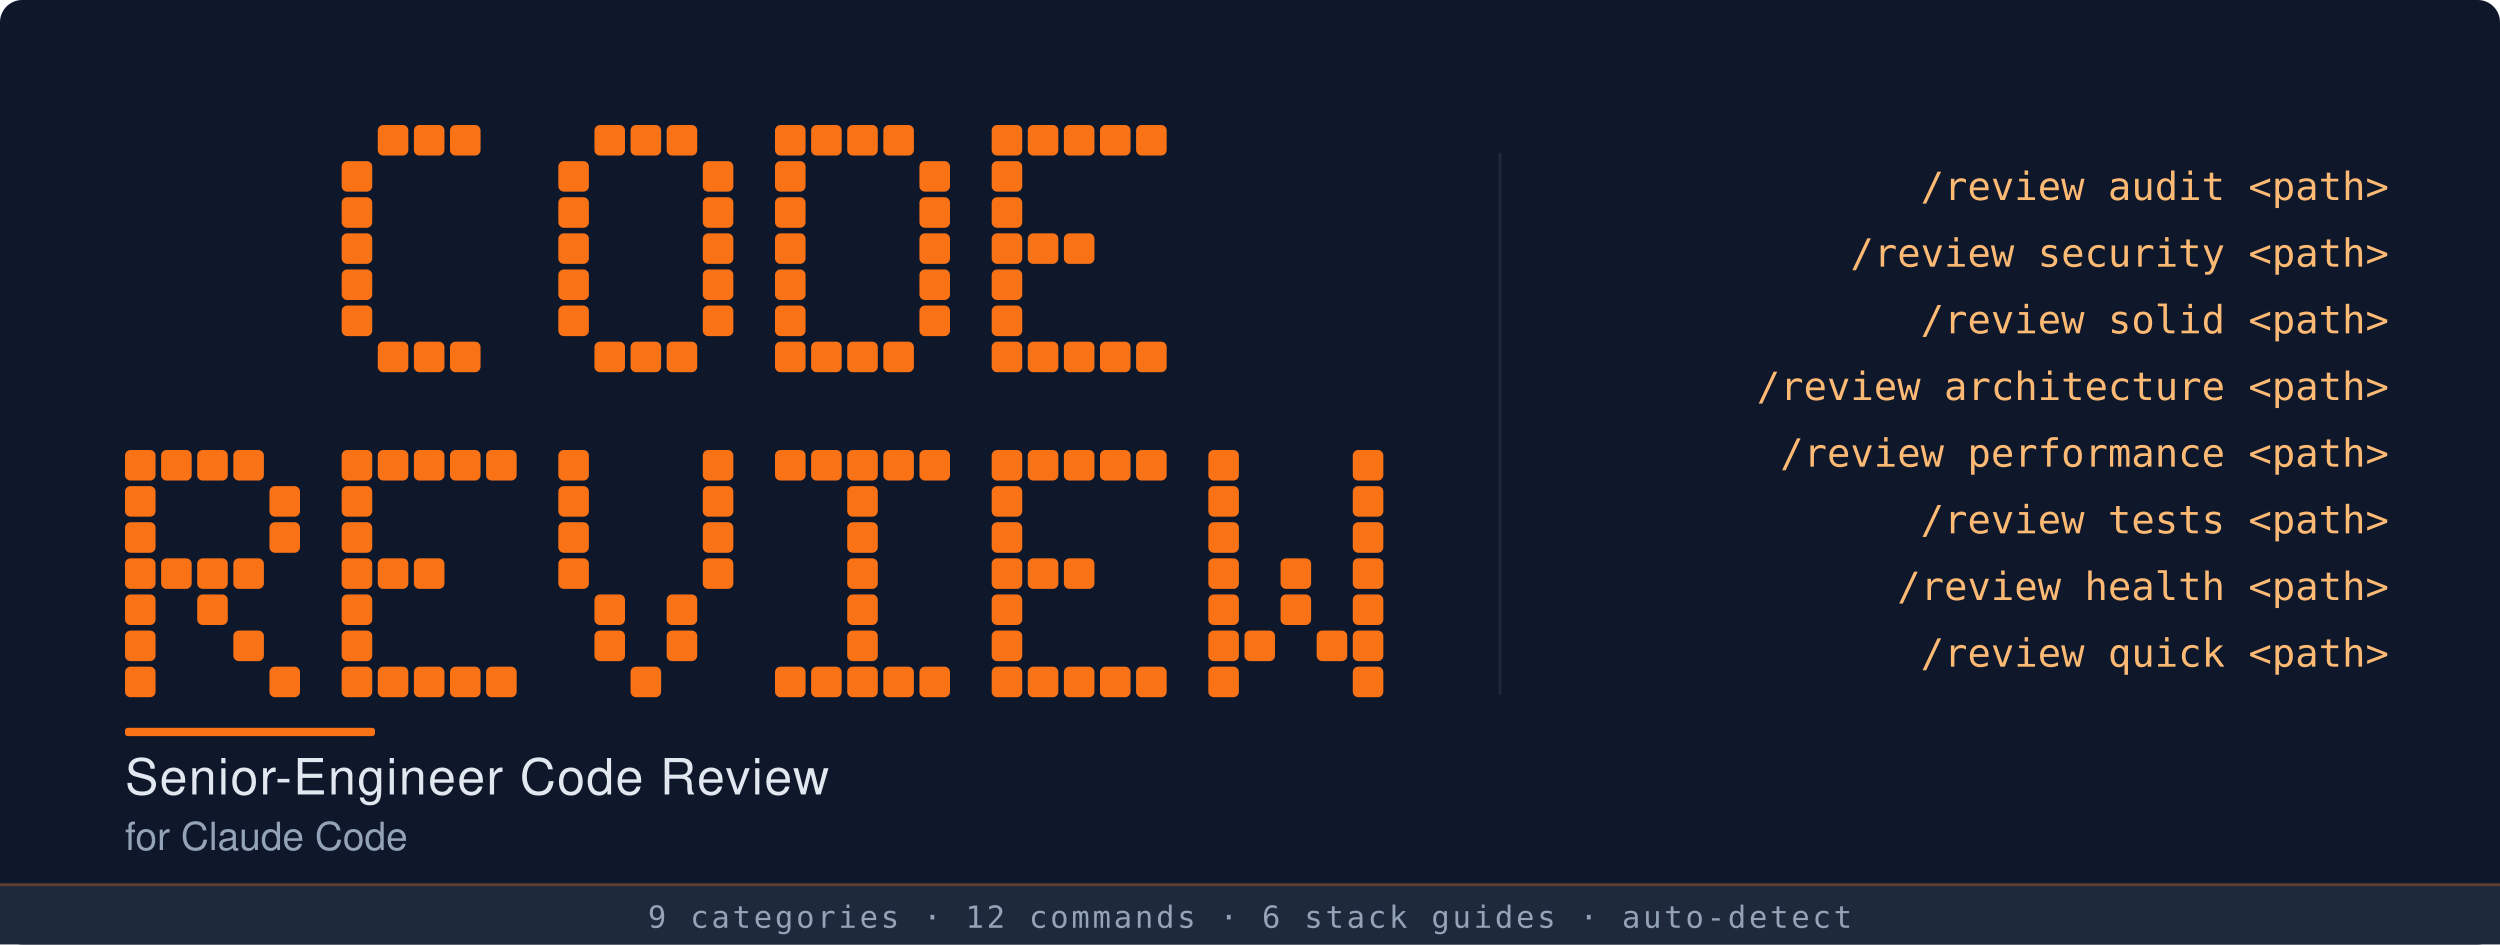
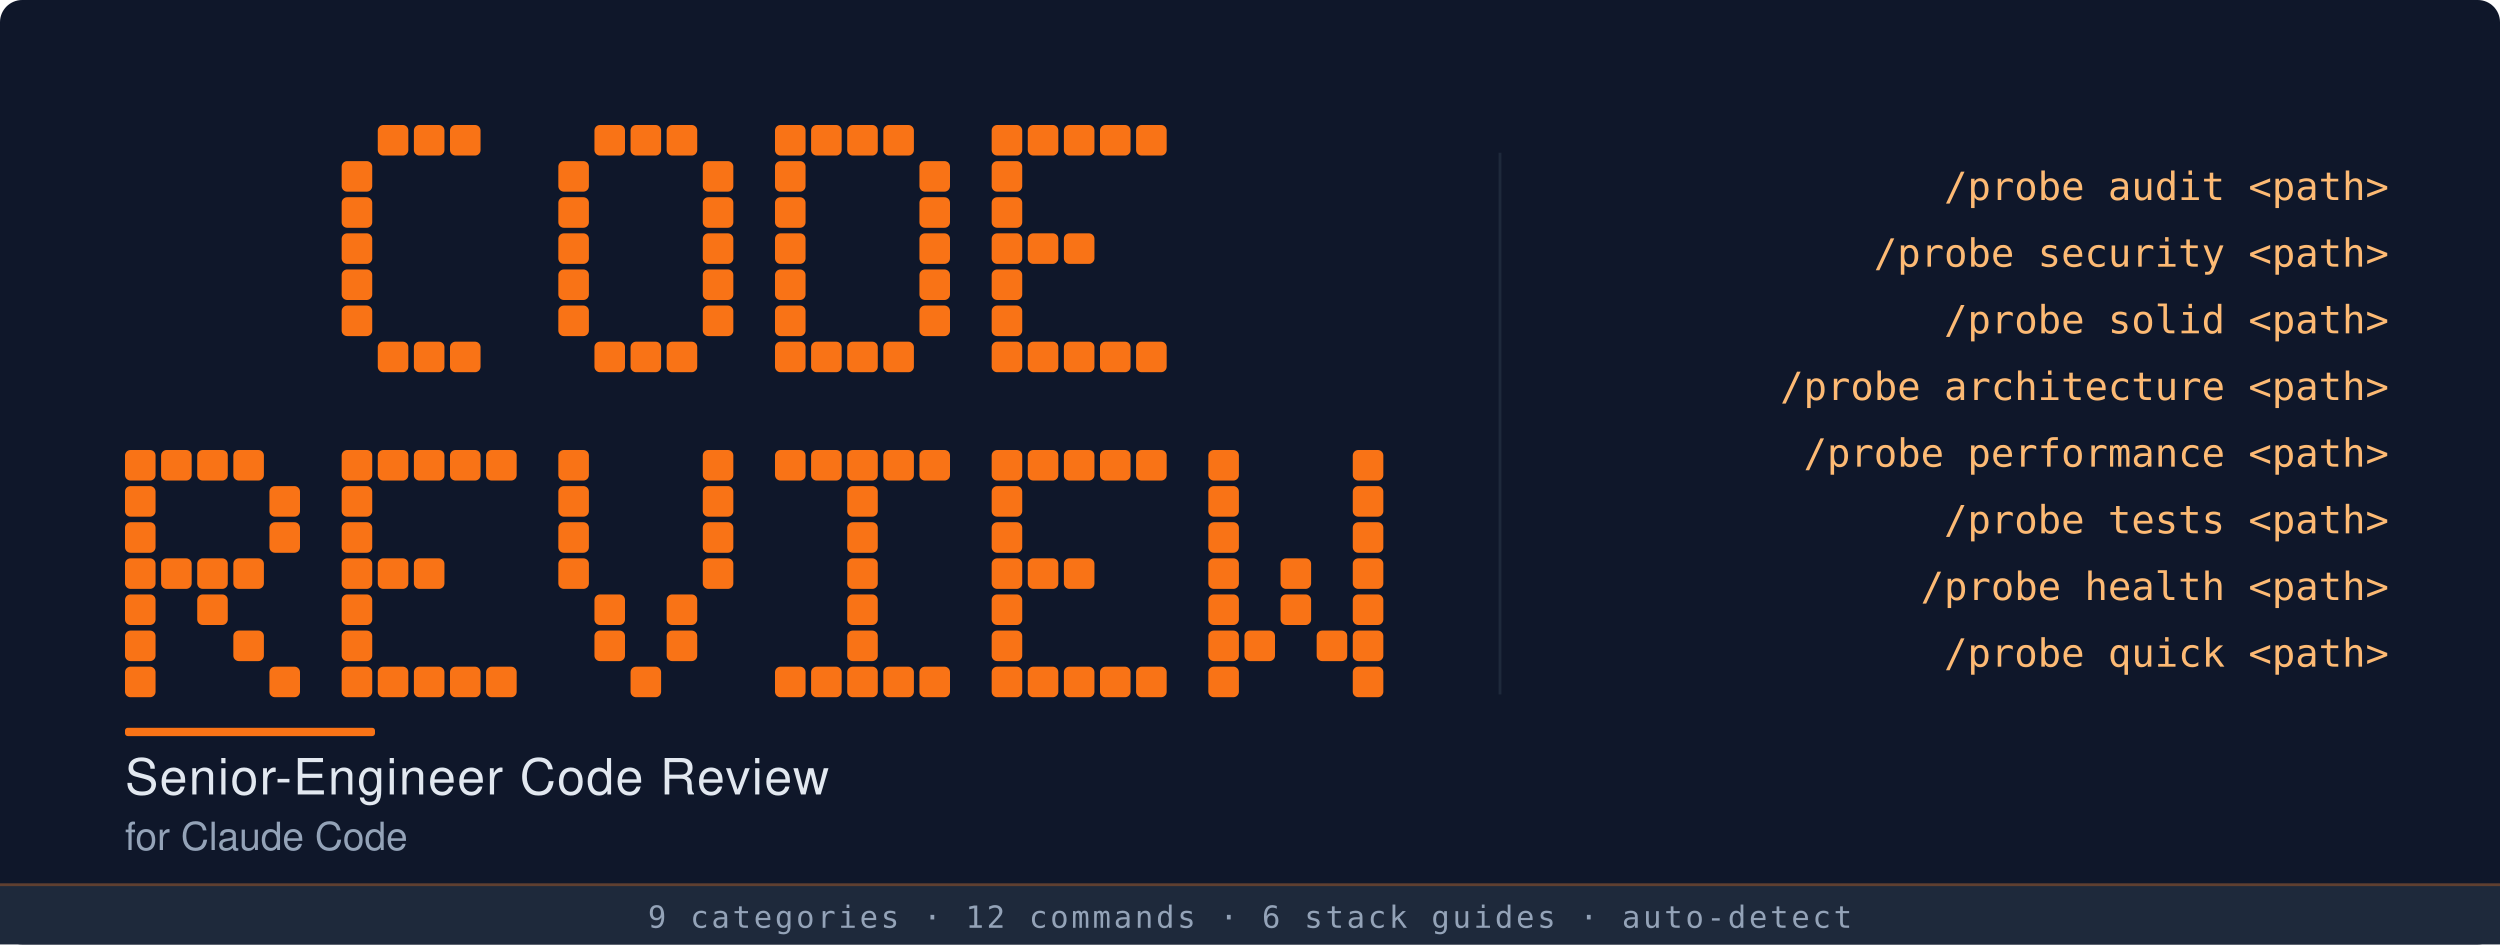
<svg xmlns="http://www.w3.org/2000/svg" viewBox="0 0 900 340" width="900" height="340">
  <rect width="900" height="340" rx="8" fill="#0f172a" />
  <g fill="#f97316">
    <rect x="136" y="45" width="11" height="11" rx="2" />
    <rect x="149" y="45" width="11" height="11" rx="2" />
    <rect x="162" y="45" width="11" height="11" rx="2" />
    <rect x="123" y="58" width="11" height="11" rx="2" />
    <rect x="123" y="71" width="11" height="11" rx="2" />
    <rect x="123" y="84" width="11" height="11" rx="2" />
    <rect x="123" y="97" width="11" height="11" rx="2" />
    <rect x="123" y="110" width="11" height="11" rx="2" />
    <rect x="136" y="123" width="11" height="11" rx="2" />
    <rect x="149" y="123" width="11" height="11" rx="2" />
    <rect x="162" y="123" width="11" height="11" rx="2" />
    <rect x="214" y="45" width="11" height="11" rx="2" />
    <rect x="227" y="45" width="11" height="11" rx="2" />
    <rect x="240" y="45" width="11" height="11" rx="2" />
    <rect x="201" y="58" width="11" height="11" rx="2" />
    <rect x="253" y="58" width="11" height="11" rx="2" />
    <rect x="201" y="71" width="11" height="11" rx="2" />
    <rect x="253" y="71" width="11" height="11" rx="2" />
    <rect x="201" y="84" width="11" height="11" rx="2" />
    <rect x="253" y="84" width="11" height="11" rx="2" />
    <rect x="201" y="97" width="11" height="11" rx="2" />
    <rect x="253" y="97" width="11" height="11" rx="2" />
    <rect x="201" y="110" width="11" height="11" rx="2" />
    <rect x="253" y="110" width="11" height="11" rx="2" />
    <rect x="214" y="123" width="11" height="11" rx="2" />
    <rect x="227" y="123" width="11" height="11" rx="2" />
    <rect x="240" y="123" width="11" height="11" rx="2" />
    <rect x="279" y="45" width="11" height="11" rx="2" />
    <rect x="292" y="45" width="11" height="11" rx="2" />
    <rect x="305" y="45" width="11" height="11" rx="2" />
    <rect x="318" y="45" width="11" height="11" rx="2" />
    <rect x="279" y="58" width="11" height="11" rx="2" />
    <rect x="331" y="58" width="11" height="11" rx="2" />
    <rect x="279" y="71" width="11" height="11" rx="2" />
    <rect x="331" y="71" width="11" height="11" rx="2" />
    <rect x="279" y="84" width="11" height="11" rx="2" />
    <rect x="331" y="84" width="11" height="11" rx="2" />
    <rect x="279" y="97" width="11" height="11" rx="2" />
    <rect x="331" y="97" width="11" height="11" rx="2" />
    <rect x="279" y="110" width="11" height="11" rx="2" />
    <rect x="331" y="110" width="11" height="11" rx="2" />
    <rect x="279" y="123" width="11" height="11" rx="2" />
    <rect x="292" y="123" width="11" height="11" rx="2" />
    <rect x="305" y="123" width="11" height="11" rx="2" />
    <rect x="318" y="123" width="11" height="11" rx="2" />
    <rect x="357" y="45" width="11" height="11" rx="2" />
    <rect x="370" y="45" width="11" height="11" rx="2" />
    <rect x="383" y="45" width="11" height="11" rx="2" />
    <rect x="396" y="45" width="11" height="11" rx="2" />
    <rect x="409" y="45" width="11" height="11" rx="2" />
    <rect x="357" y="58" width="11" height="11" rx="2" />
    <rect x="357" y="71" width="11" height="11" rx="2" />
    <rect x="357" y="84" width="11" height="11" rx="2" />
    <rect x="370" y="84" width="11" height="11" rx="2" />
    <rect x="383" y="84" width="11" height="11" rx="2" />
    <rect x="357" y="97" width="11" height="11" rx="2" />
    <rect x="357" y="110" width="11" height="11" rx="2" />
    <rect x="357" y="123" width="11" height="11" rx="2" />
    <rect x="370" y="123" width="11" height="11" rx="2" />
    <rect x="383" y="123" width="11" height="11" rx="2" />
    <rect x="396" y="123" width="11" height="11" rx="2" />
    <rect x="409" y="123" width="11" height="11" rx="2" />
    <rect x="45" y="162" width="11" height="11" rx="2" />
    <rect x="58" y="162" width="11" height="11" rx="2" />
    <rect x="71" y="162" width="11" height="11" rx="2" />
    <rect x="84" y="162" width="11" height="11" rx="2" />
    <rect x="45" y="175" width="11" height="11" rx="2" />
    <rect x="97" y="175" width="11" height="11" rx="2" />
    <rect x="45" y="188" width="11" height="11" rx="2" />
    <rect x="97" y="188" width="11" height="11" rx="2" />
    <rect x="45" y="201" width="11" height="11" rx="2" />
    <rect x="58" y="201" width="11" height="11" rx="2" />
    <rect x="71" y="201" width="11" height="11" rx="2" />
    <rect x="84" y="201" width="11" height="11" rx="2" />
    <rect x="45" y="214" width="11" height="11" rx="2" />
    <rect x="71" y="214" width="11" height="11" rx="2" />
    <rect x="45" y="227" width="11" height="11" rx="2" />
    <rect x="84" y="227" width="11" height="11" rx="2" />
    <rect x="45" y="240" width="11" height="11" rx="2" />
    <rect x="97" y="240" width="11" height="11" rx="2" />
    <rect x="123" y="162" width="11" height="11" rx="2" />
    <rect x="136" y="162" width="11" height="11" rx="2" />
    <rect x="149" y="162" width="11" height="11" rx="2" />
    <rect x="162" y="162" width="11" height="11" rx="2" />
    <rect x="175" y="162" width="11" height="11" rx="2" />
    <rect x="123" y="175" width="11" height="11" rx="2" />
    <rect x="123" y="188" width="11" height="11" rx="2" />
    <rect x="123" y="201" width="11" height="11" rx="2" />
    <rect x="136" y="201" width="11" height="11" rx="2" />
    <rect x="149" y="201" width="11" height="11" rx="2" />
    <rect x="123" y="214" width="11" height="11" rx="2" />
    <rect x="123" y="227" width="11" height="11" rx="2" />
    <rect x="123" y="240" width="11" height="11" rx="2" />
    <rect x="136" y="240" width="11" height="11" rx="2" />
    <rect x="149" y="240" width="11" height="11" rx="2" />
    <rect x="162" y="240" width="11" height="11" rx="2" />
    <rect x="175" y="240" width="11" height="11" rx="2" />
    <rect x="201" y="162" width="11" height="11" rx="2" />
    <rect x="253" y="162" width="11" height="11" rx="2" />
    <rect x="201" y="175" width="11" height="11" rx="2" />
    <rect x="253" y="175" width="11" height="11" rx="2" />
    <rect x="201" y="188" width="11" height="11" rx="2" />
    <rect x="253" y="188" width="11" height="11" rx="2" />
    <rect x="201" y="201" width="11" height="11" rx="2" />
    <rect x="253" y="201" width="11" height="11" rx="2" />
    <rect x="214" y="214" width="11" height="11" rx="2" />
    <rect x="240" y="214" width="11" height="11" rx="2" />
    <rect x="214" y="227" width="11" height="11" rx="2" />
    <rect x="240" y="227" width="11" height="11" rx="2" />
    <rect x="227" y="240" width="11" height="11" rx="2" />
    <rect x="279" y="162" width="11" height="11" rx="2" />
    <rect x="292" y="162" width="11" height="11" rx="2" />
    <rect x="305" y="162" width="11" height="11" rx="2" />
    <rect x="318" y="162" width="11" height="11" rx="2" />
    <rect x="331" y="162" width="11" height="11" rx="2" />
    <rect x="305" y="175" width="11" height="11" rx="2" />
    <rect x="305" y="188" width="11" height="11" rx="2" />
    <rect x="305" y="201" width="11" height="11" rx="2" />
    <rect x="305" y="214" width="11" height="11" rx="2" />
    <rect x="305" y="227" width="11" height="11" rx="2" />
    <rect x="279" y="240" width="11" height="11" rx="2" />
    <rect x="292" y="240" width="11" height="11" rx="2" />
    <rect x="305" y="240" width="11" height="11" rx="2" />
    <rect x="318" y="240" width="11" height="11" rx="2" />
    <rect x="331" y="240" width="11" height="11" rx="2" />
    <rect x="357" y="162" width="11" height="11" rx="2" />
    <rect x="370" y="162" width="11" height="11" rx="2" />
    <rect x="383" y="162" width="11" height="11" rx="2" />
    <rect x="396" y="162" width="11" height="11" rx="2" />
    <rect x="409" y="162" width="11" height="11" rx="2" />
    <rect x="357" y="175" width="11" height="11" rx="2" />
    <rect x="357" y="188" width="11" height="11" rx="2" />
    <rect x="357" y="201" width="11" height="11" rx="2" />
    <rect x="370" y="201" width="11" height="11" rx="2" />
    <rect x="383" y="201" width="11" height="11" rx="2" />
    <rect x="357" y="214" width="11" height="11" rx="2" />
    <rect x="357" y="227" width="11" height="11" rx="2" />
    <rect x="357" y="240" width="11" height="11" rx="2" />
    <rect x="370" y="240" width="11" height="11" rx="2" />
    <rect x="383" y="240" width="11" height="11" rx="2" />
    <rect x="396" y="240" width="11" height="11" rx="2" />
    <rect x="409" y="240" width="11" height="11" rx="2" />
    <rect x="435" y="162" width="11" height="11" rx="2" />
    <rect x="487" y="162" width="11" height="11" rx="2" />
    <rect x="435" y="175" width="11" height="11" rx="2" />
    <rect x="487" y="175" width="11" height="11" rx="2" />
    <rect x="435" y="188" width="11" height="11" rx="2" />
    <rect x="487" y="188" width="11" height="11" rx="2" />
    <rect x="435" y="201" width="11" height="11" rx="2" />
    <rect x="461" y="201" width="11" height="11" rx="2" />
    <rect x="487" y="201" width="11" height="11" rx="2" />
    <rect x="435" y="214" width="11" height="11" rx="2" />
    <rect x="461" y="214" width="11" height="11" rx="2" />
    <rect x="487" y="214" width="11" height="11" rx="2" />
    <rect x="435" y="227" width="11" height="11" rx="2" />
    <rect x="448" y="227" width="11" height="11" rx="2" />
    <rect x="474" y="227" width="11" height="11" rx="2" />
    <rect x="487" y="227" width="11" height="11" rx="2" />
    <rect x="435" y="240" width="11" height="11" rx="2" />
    <rect x="487" y="240" width="11" height="11" rx="2" />
  </g>
  <rect x="45" y="262" width="90" height="3" rx="1" fill="#f97316" />
  <text x="45" y="286" font-family="'SF Pro Display', 'Segoe UI', Helvetica, Arial, sans-serif" font-size="18" font-weight="300" fill="#e2e8f0" letter-spacing="0.5">Senior-Engineer Code Review</text>
  <text x="45" y="306" font-family="'SF Pro Display', 'Segoe UI', Helvetica, Arial, sans-serif" font-size="14" font-weight="300" fill="#94a3b8">for Claude Code</text>
  <line x1="540" y1="55" x2="540" y2="250" stroke="#1e293b" stroke-width="1" />
  <g font-family="'SF Mono', 'Fira Code', 'Cascadia Code', Menlo, monospace" font-size="14" fill="#fdba74" text-anchor="end">
-     <text x="860" y="72">/review audit &lt;path&gt;</text>
-     <text x="860" y="96">/review security &lt;path&gt;</text>
-     <text x="860" y="120">/review solid &lt;path&gt;</text>
-     <text x="860" y="144">/review architecture &lt;path&gt;</text>
-     <text x="860" y="168">/review performance &lt;path&gt;</text>
-     <text x="860" y="192">/review tests &lt;path&gt;</text>
-     <text x="860" y="216">/review health &lt;path&gt;</text>
-     <text x="860" y="240">/review quick &lt;path&gt;</text>
+     <text x="860" y="72">/probe audit &lt;path&gt;</text>
+     <text x="860" y="96">/probe security &lt;path&gt;</text>
+     <text x="860" y="120">/probe solid &lt;path&gt;</text>
+     <text x="860" y="144">/probe architecture &lt;path&gt;</text>
+     <text x="860" y="168">/probe performance &lt;path&gt;</text>
+     <text x="860" y="192">/probe tests &lt;path&gt;</text>
+     <text x="860" y="216">/probe health &lt;path&gt;</text>
+     <text x="860" y="240">/probe quick &lt;path&gt;</text>
  </g>
  <rect x="0" y="318" width="900" height="22" rx="0" fill="#1e293b" />
  <rect x="0" y="318" width="900" height="1" fill="#f97316" opacity="0.3" />
  <text x="450" y="334" font-family="'SF Mono', 'Fira Code', Menlo, monospace" font-size="11" fill="#94a3b8" text-anchor="middle" letter-spacing="1">
    9 categories  ·  12 commands  ·  6 stack guides  ·  auto-detect
  </text>
</svg>
